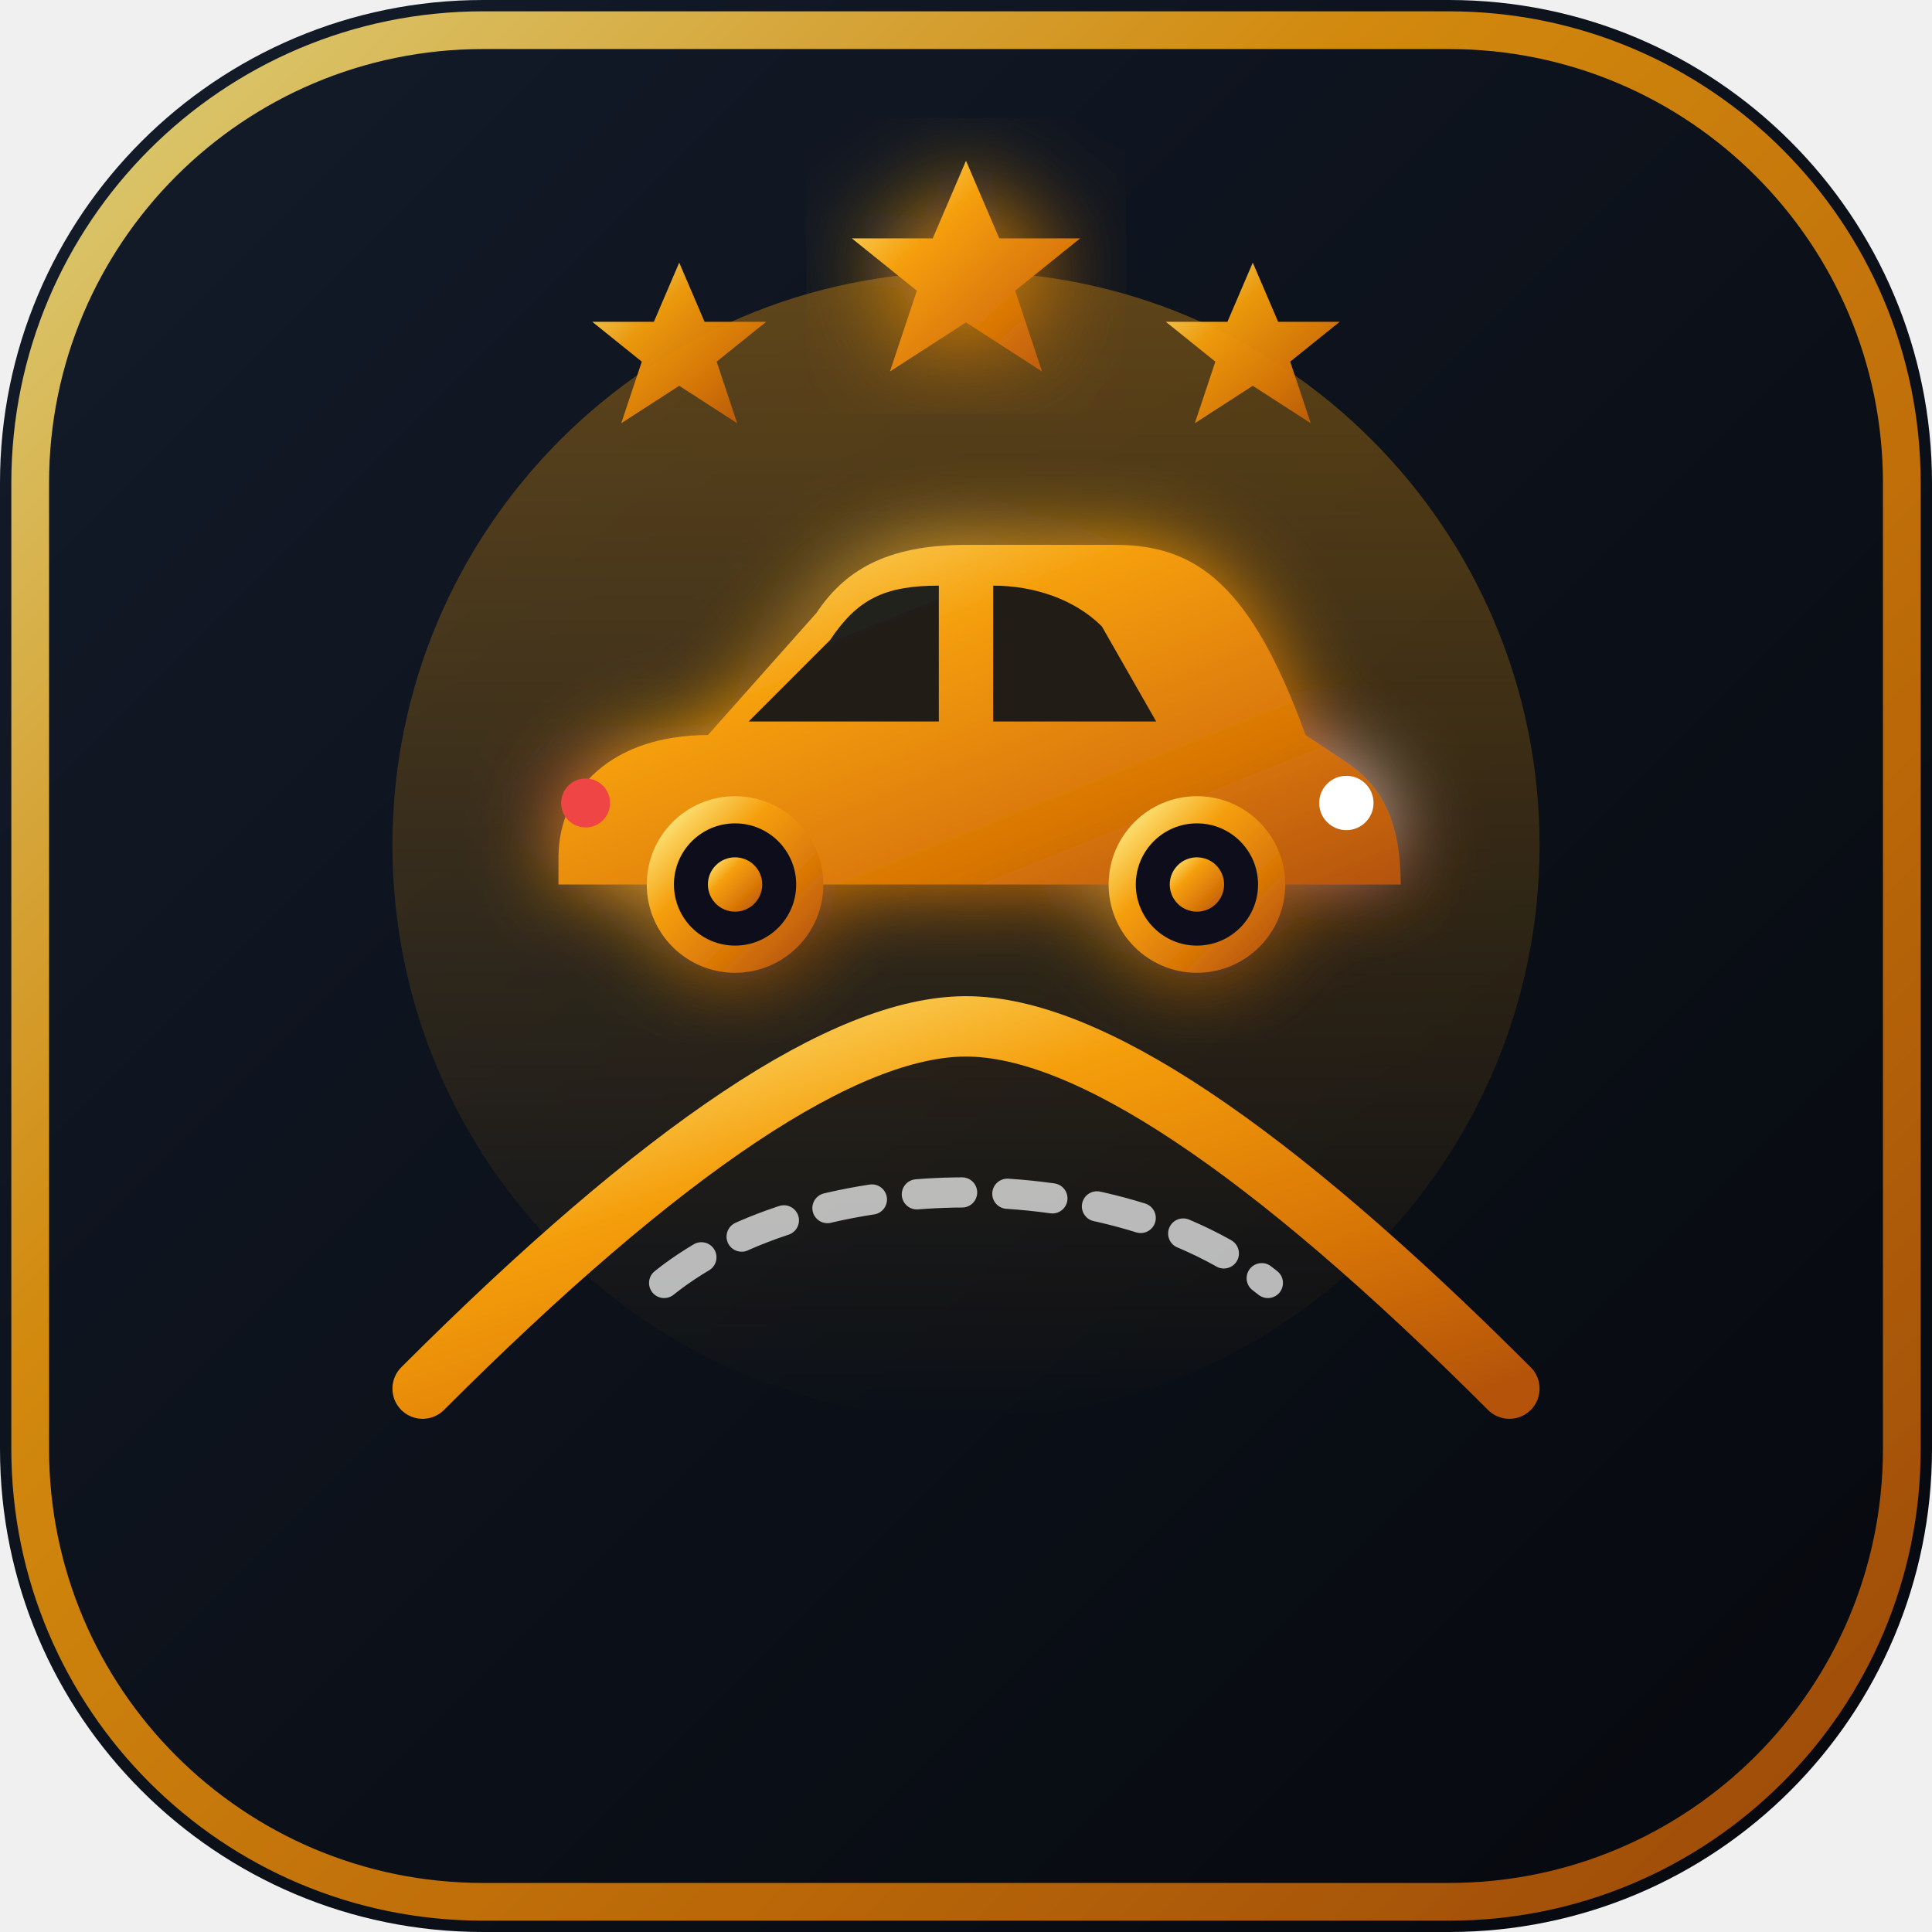
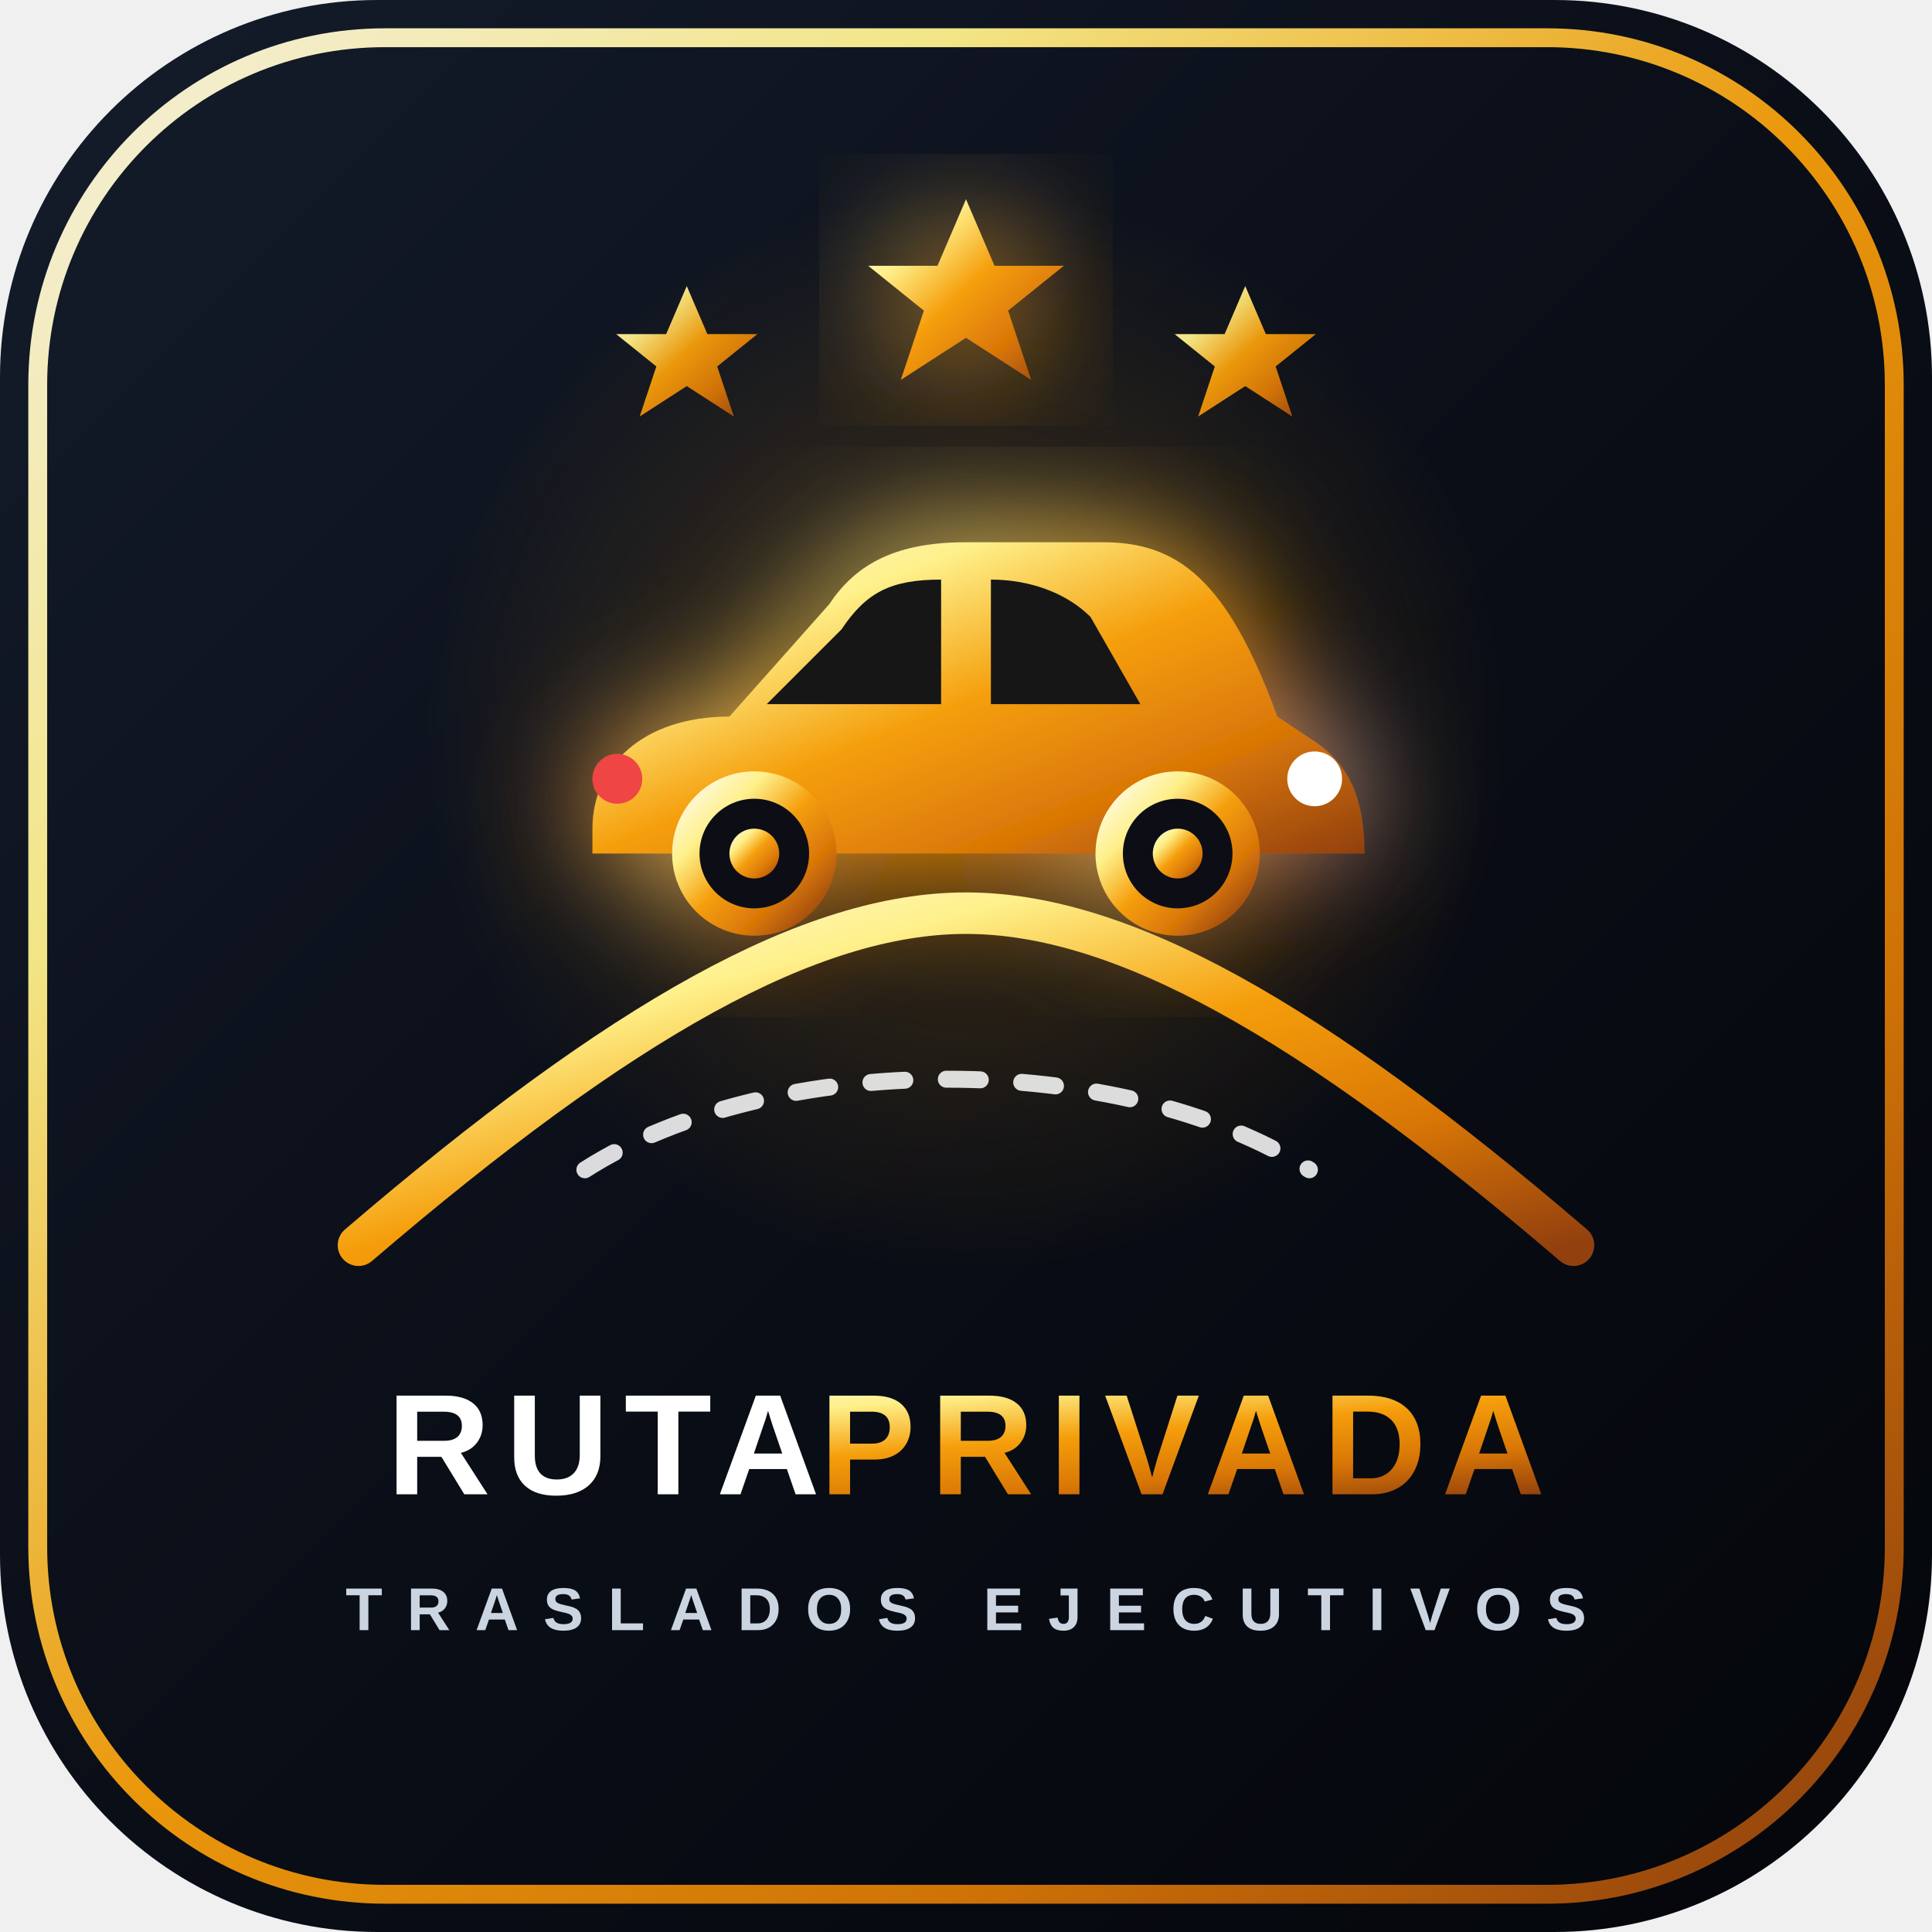
- <svg xmlns="http://www.w3.org/2000/svg" viewBox="0 0 128 128" width="100%" height="100%">
+ <svg xmlns="http://www.w3.org/2000/svg" viewBox="0 0 512 512" width="100%" height="100%">
  <defs>
-     <linearGradient id="bgGrad" x1="0%" y1="0%" x2="100%" y2="100%">
+     <linearGradient id="titaniumBg" x1="0%" y1="0%" x2="100%" y2="100%">
      <stop offset="0%" stop-color="#141c2b" />
-       <stop offset="50%" stop-color="#0c111a" />
-       <stop offset="100%" stop-color="#06080d" />
+       <stop offset="50%" stop-color="#0a0e17" />
+       <stop offset="100%" stop-color="#04060a" />
    </linearGradient>
-     <linearGradient id="goldGrad" x1="0%" y1="0%" x2="100%" y2="100%">
-       <stop offset="0%" stop-color="#fef08a" />
-       <stop offset="35%" stop-color="#f59e0b" />
-       <stop offset="70%" stop-color="#d97706" />
-       <stop offset="100%" stop-color="#b45309" />
+     <linearGradient id="gold24k" x1="0%" y1="0%" x2="100%" y2="100%">
+       <stop offset="0%" stop-color="#fffbeb" />
+       <stop offset="25%" stop-color="#fef08a" />
+       <stop offset="50%" stop-color="#f59e0b" />
+       <stop offset="75%" stop-color="#d97706" />
+       <stop offset="100%" stop-color="#92400e" />
    </linearGradient>
-     <linearGradient id="glowGrad" x1="0%" y1="0%" x2="0%" y2="100%">
-       <stop offset="0%" stop-color="#f59e0b" stop-opacity="0.35" />
+     <radialGradient id="centerGlow" cx="50%" cy="45%" r="45%">
+       <stop offset="0%" stop-color="#f59e0b" stop-opacity="0.45" />
+       <stop offset="50%" stop-color="#f59e0b" stop-opacity="0.12" />
      <stop offset="100%" stop-color="#f59e0b" stop-opacity="0" />
-     </linearGradient>
-     <filter id="goldGlow" x="-20%" y="-20%" width="140%" height="140%">
-       <feGaussianBlur stdDeviation="3" result="blur" />
+     </radialGradient>
+     <filter id="goldGlowFilter" x="-25%" y="-25%" width="150%" height="150%">
+       <feGaussianBlur stdDeviation="5" result="blur" />
      <feComposite in="SourceGraphic" in2="blur" operator="over" />
    </filter>
  </defs>
-   <rect width="128" height="128" rx="32" fill="url(#bgGrad)" />
-   <rect width="124" height="124" x="2" y="2" rx="30" fill="none" stroke="url(#goldGrad)" stroke-width="2.5" stroke-opacity="0.85" />
-   <circle cx="64" cy="56" r="38" fill="url(#glowGrad)" />
-   <path d="M 28 92 C 44 76, 56 68, 64 68 C 72 68, 84 76, 100 92" fill="none" stroke="url(#goldGrad)" stroke-width="4" stroke-linecap="round" />
-   <path d="M 44 85 C 54 77, 74 77, 84 85" fill="none" stroke="#ffffff" stroke-opacity="0.7" stroke-width="2" stroke-dasharray="3,3" stroke-linecap="round" />
-   <g transform="translate(64, 46) scale(0.9)" filter="url(#goldGlow)">
-     <path d="M -30 12               C -30 7, -26 3, -19 3               L -11 -6               C -9 -9, -6 -11, 0 -11               L 11 -11               C 17 -11, 21 -8, 25 3               L 28 5               C 31 7, 32 10, 32 14               L -30 14 Z" fill="url(#goldGrad)" />
-     <path d="M -10 -4 L -16 2 L -2 2 L -2 -8 C -6 -8, -8 -7, -10 -4 Z" fill="#0c111a" opacity="0.9" />
-     <path d="M 2 -8 L 2 2 L 14 2 L 10 -5 C 8 -7, 5 -8, 2 -8 Z" fill="#0c111a" opacity="0.9" />
-     <circle cx="28" cy="8" r="2" fill="#ffffff" />
-     <circle cx="-28" cy="8" r="1.8" fill="#ef4444" />
-     <circle cx="-17" cy="14" r="5.5" fill="#0c111a" stroke="url(#goldGrad)" stroke-width="2" />
-     <circle cx="-17" cy="14" r="2" fill="url(#goldGrad)" />
-     <circle cx="17" cy="14" r="5.5" fill="#0c111a" stroke="url(#goldGrad)" stroke-width="2" />
-     <circle cx="17" cy="14" r="2" fill="url(#goldGrad)" />
-   </g>
+   <rect width="512" height="512" rx="100" fill="url(#titaniumBg)" />
+   <rect width="492" height="492" x="10" y="10" rx="92" fill="none" stroke="url(#gold24k)" stroke-width="5" stroke-opacity="0.95" />
+   <circle cx="256" cy="210" r="160" fill="url(#centerGlow)" />
  <g id="threeStarsEmblem">
-     <g transform="translate(64, 18) scale(1.05)">
-       <path d="M 0 -7 L 2.1 -2.1 L 7.2 -2.1 L 3.1 1.2 L 4.8 6.3 L 0 3.2 L -4.8 6.3 L -3.1 1.2 L -7.2 -2.1 L -2.1 -2.1 Z" fill="url(#goldGrad)" filter="url(#goldGlow)" />
+     <g transform="translate(256, 78) scale(3.6)" filter="url(#goldGlowFilter)">
+       <path d="M 0 -7 L 2.1 -2.1 L 7.2 -2.1 L 3.1 1.2 L 4.8 6.3 L 0 3.2 L -4.8 6.3 L -3.1 1.2 L -7.2 -2.1 L -2.1 -2.1 Z" fill="url(#gold24k)" />
    </g>
-     <g transform="translate(45, 23) scale(0.8)">
-       <path d="M 0 -7 L 2.1 -2.1 L 7.2 -2.1 L 3.1 1.2 L 4.8 6.3 L 0 3.2 L -4.8 6.3 L -3.1 1.2 L -7.2 -2.1 L -2.1 -2.1 Z" fill="url(#goldGrad)" opacity="0.95" />
+     <g transform="translate(182, 94) scale(2.6)">
+       <path d="M 0 -7 L 2.1 -2.1 L 7.2 -2.1 L 3.1 1.2 L 4.8 6.3 L 0 3.2 L -4.8 6.3 L -3.1 1.2 L -7.2 -2.1 L -2.1 -2.1 Z" fill="url(#gold24k)" opacity="0.95" />
    </g>
-     <g transform="translate(83, 23) scale(0.8)">
-       <path d="M 0 -7 L 2.1 -2.1 L 7.2 -2.1 L 3.1 1.2 L 4.8 6.3 L 0 3.2 L -4.8 6.3 L -3.1 1.2 L -7.2 -2.1 L -2.1 -2.1 Z" fill="url(#goldGrad)" opacity="0.95" />
+     <g transform="translate(330, 94) scale(2.6)">
+       <path d="M 0 -7 L 2.1 -2.1 L 7.2 -2.1 L 3.1 1.2 L 4.8 6.3 L 0 3.2 L -4.8 6.3 L -3.1 1.2 L -7.2 -2.1 L -2.1 -2.1 Z" fill="url(#gold24k)" opacity="0.95" />
    </g>
  </g>
+   <g transform="translate(256, 180) scale(3.3)" filter="url(#goldGlowFilter)">
+     <path d="M -30 12               C -30 7, -26 3, -19 3               L -11 -6               C -9 -9, -6 -11, 0 -11               L 11 -11               C 17 -11, 21 -8, 25 3               L 28 5               C 31 7, 32 10, 32 14               L -30 14 Z" fill="url(#gold24k)" />
+     <path d="M -10 -4 L -16 2 L -2 2 L -2 -8 C -6 -8, -8 -7, -10 -4 Z" fill="#090d14" opacity="0.96" />
+     <path d="M 2 -8 L 2 2 L 14 2 L 10 -5 C 8 -7, 5 -8, 2 -8 Z" fill="#090d14" opacity="0.96" />
+     <circle cx="28" cy="8" r="2.2" fill="#ffffff" />
+     <circle cx="-28" cy="8" r="2" fill="#ef4444" />
+     <circle cx="-17" cy="14" r="5.5" fill="#090d14" stroke="url(#gold24k)" stroke-width="2.2" />
+     <circle cx="-17" cy="14" r="2" fill="url(#gold24k)" />
+     <circle cx="17" cy="14" r="5.5" fill="#090d14" stroke="url(#gold24k)" stroke-width="2.2" />
+     <circle cx="17" cy="14" r="2" fill="url(#gold24k)" />
+   </g>
+   <path d="M 95 330 C 165 270, 215 242, 256 242 C 297 242, 347 270, 417 330" fill="none" stroke="url(#gold24k)" stroke-width="11" stroke-linecap="round" />
+   <path d="M 155 310 C 205 278, 297 278, 347 310" fill="none" stroke="#ffffff" stroke-opacity="0.85" stroke-width="4.5" stroke-dasharray="9,11" stroke-linecap="round" />
+   <text x="256" y="396" text-anchor="middle" font-family="'Plus Jakarta Sans', system-ui, -apple-system, 'Segoe UI', Arial, sans-serif" font-size="38" font-weight="900" letter-spacing="4" fill="#ffffff">
+     RUTA<tspan fill="url(#gold24k)">PRIVADA</tspan>
+   </text>
+   <text x="256" y="432" text-anchor="middle" font-family="'Plus Jakarta Sans', system-ui, -apple-system, 'Segoe UI', Arial, sans-serif" font-size="16" font-weight="700" letter-spacing="6.5" fill="#cbd5e1">
+     TRASLADOS EJECUTIVOS
+   </text>
</svg>
